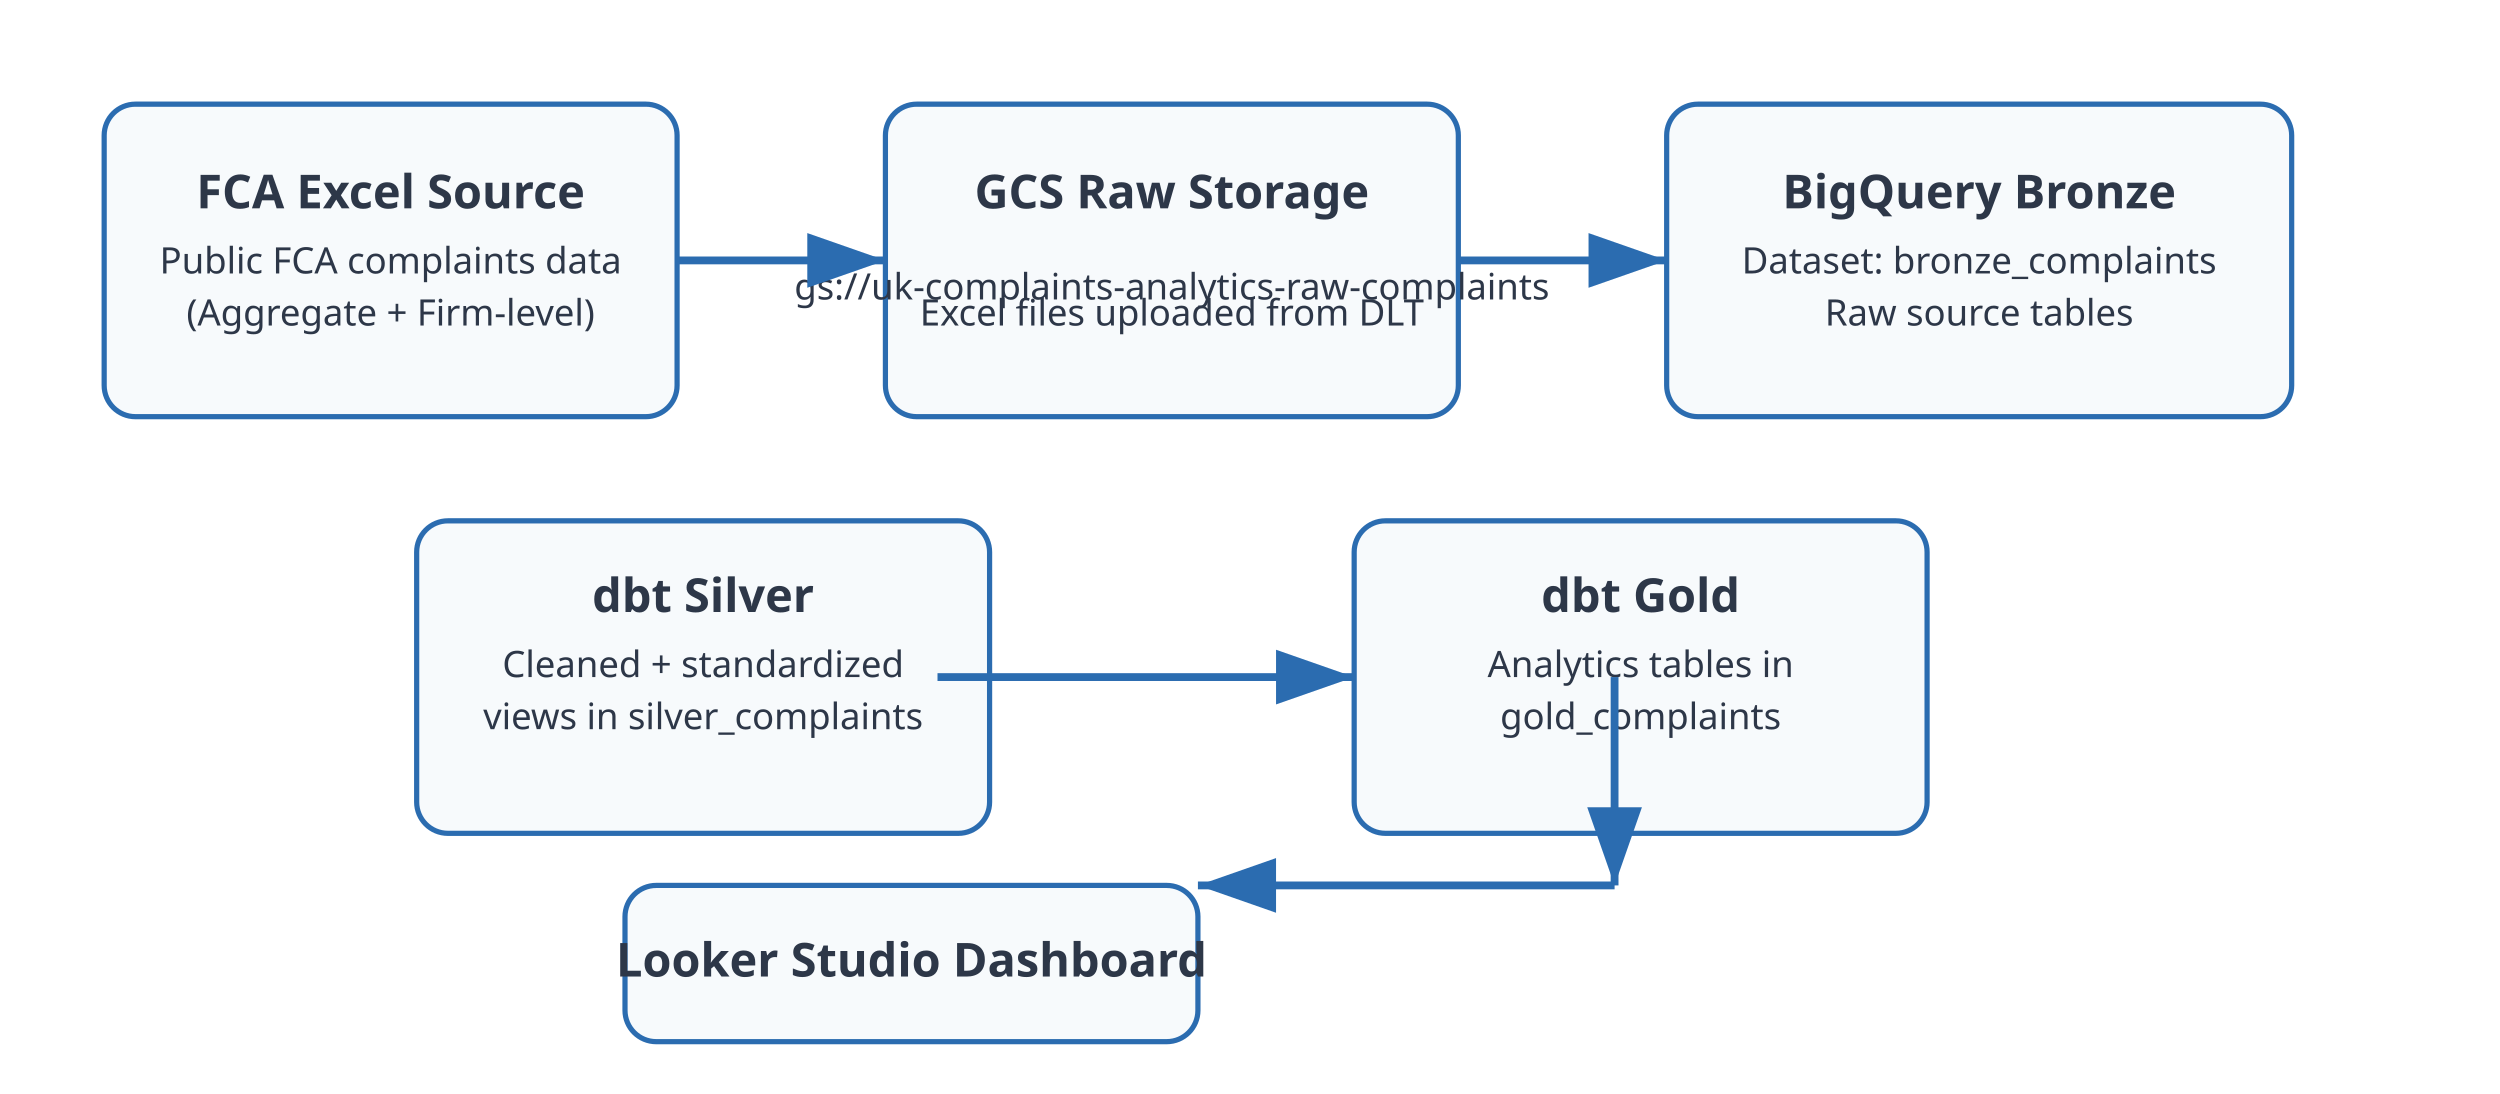
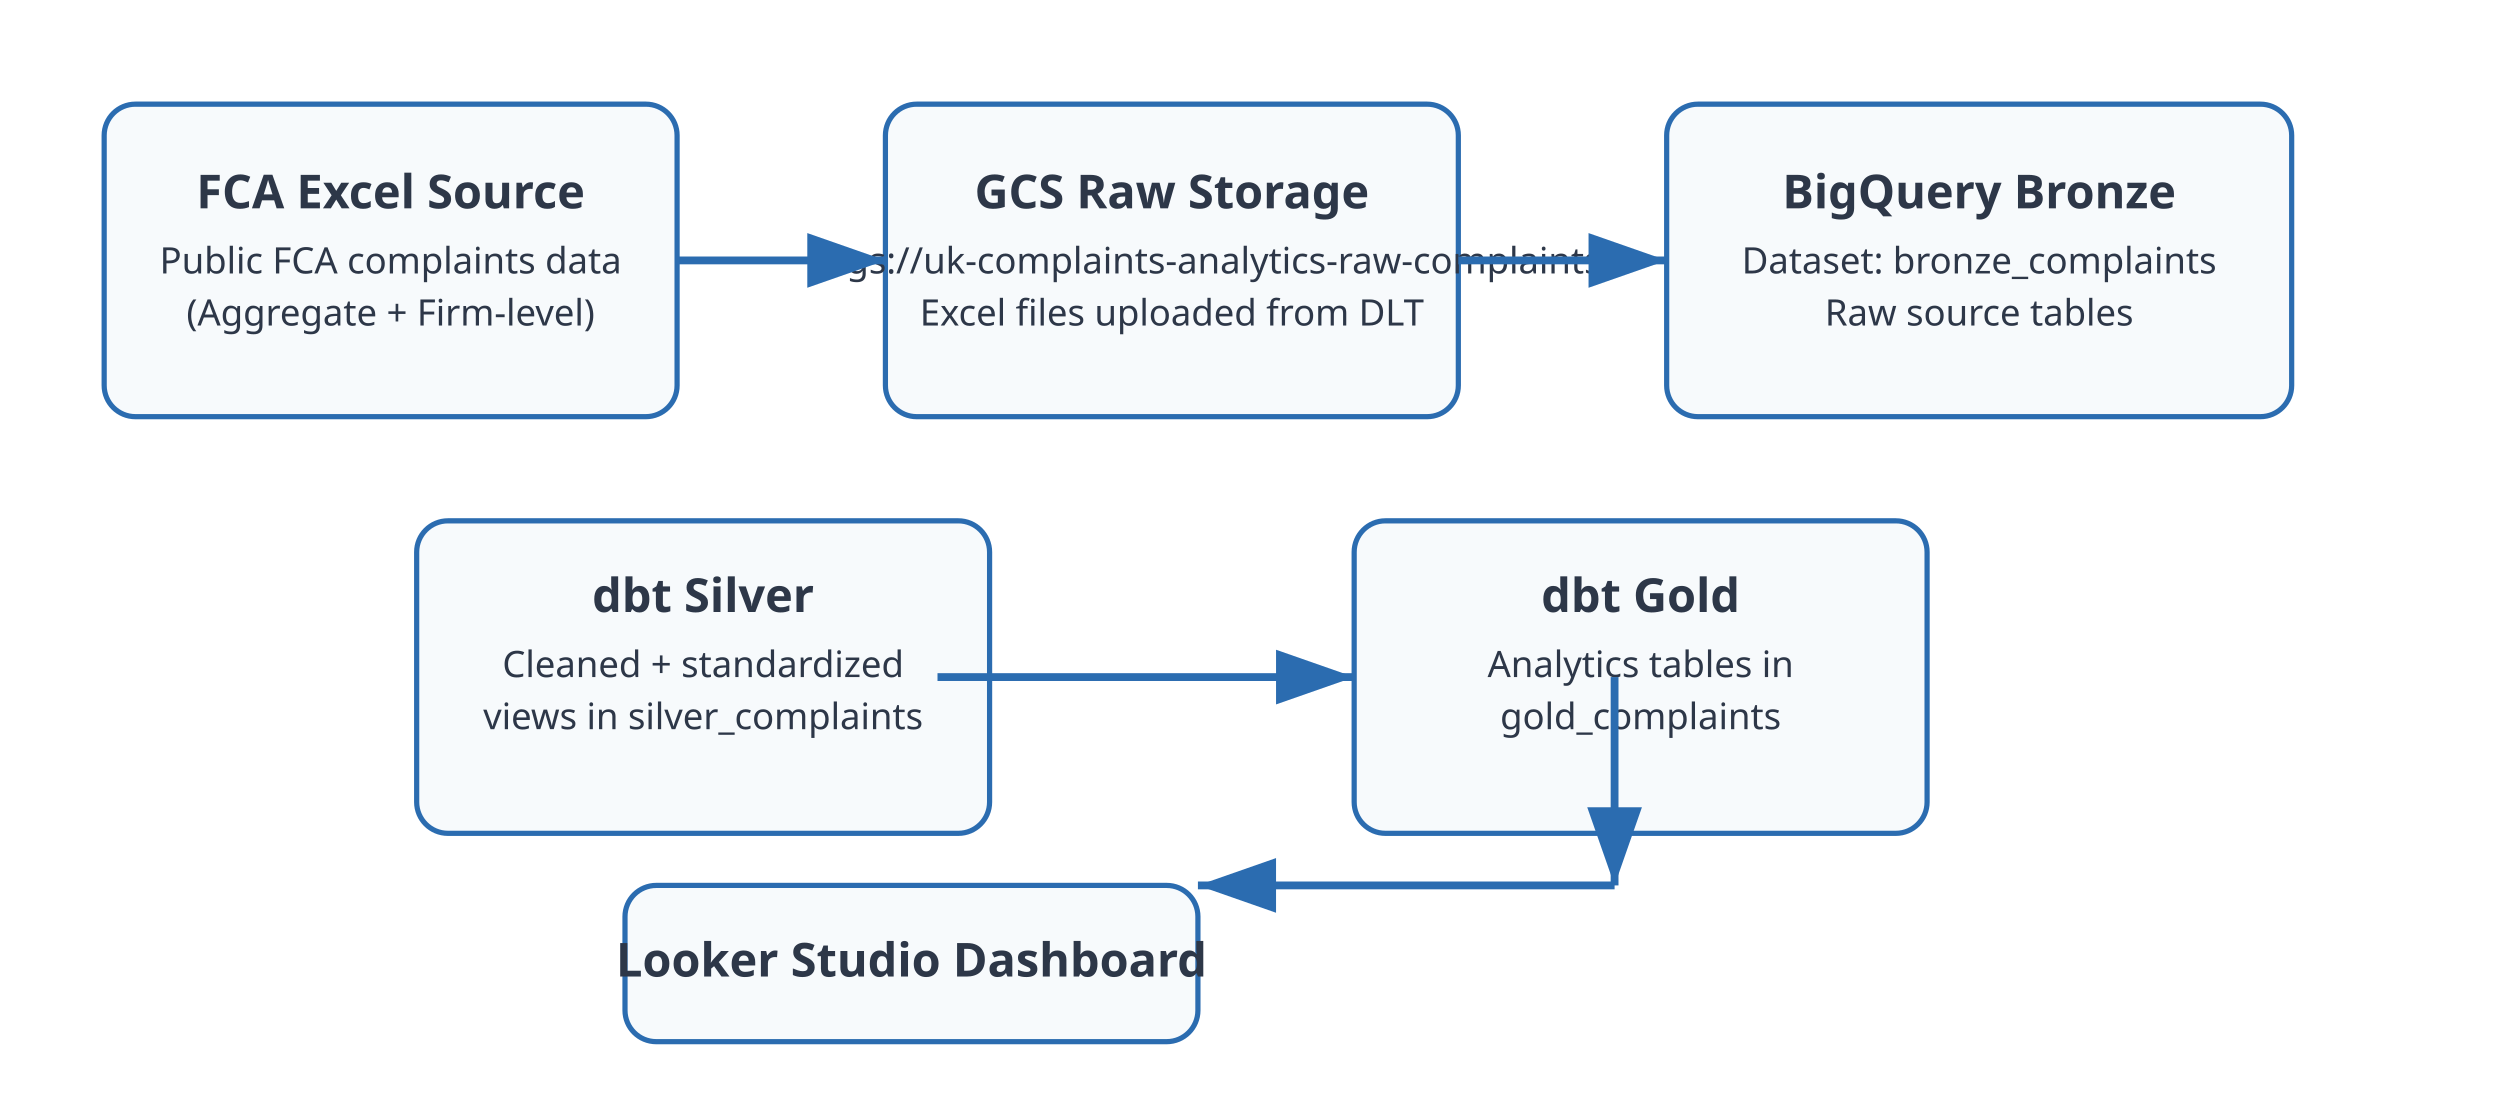
<svg xmlns="http://www.w3.org/2000/svg" width="960" height="420" viewBox="0 0 960 420" role="img" aria-label="UK Complaints Pipeline Workflow">
  <style>
    .box { fill: #f7fafc; stroke: #2b6cb0; stroke-width: 2; rx: 12; }
    .title { font: 600 18px 'Segoe UI', sans-serif; fill: #2d3748; }
    .label { font: 400 14px 'Segoe UI', sans-serif; fill: #2d3748; }
    .arrow { stroke: #2b6cb0; stroke-width: 3; fill: none; marker-end: url(#arrowhead); }
  </style>
  <defs>
    <marker id="arrowhead" markerWidth="10" markerHeight="7" refX="10" refY="3.5" orient="auto">
      <polygon points="0 0, 10 3.5, 0 7" fill="#2b6cb0" />
    </marker>
  </defs>
  <rect x="40" y="40" width="220" height="120" class="box" />
  <text x="150" y="80" class="title" text-anchor="middle">FCA Excel Source</text>
  <text x="150" y="105" class="label" text-anchor="middle">Public FCA complaints data</text>
  <text x="150" y="125" class="label" text-anchor="middle">(Aggregate + Firm-level)</text>
  <rect x="340" y="40" width="220" height="120" class="box" />
  <text x="450" y="80" class="title" text-anchor="middle">GCS Raw Storage</text>
-   <text x="450" y="115" class="label" text-anchor="middle">gs://uk-complaints-analytics-raw-complaints</text>
+   <text x="470" y="105" class="label" text-anchor="middle">gs://uk-complaints-analytics-raw-complaints</text>
  <text x="450" y="125" class="label" text-anchor="middle">Excel files uploaded from DLT</text>
  <rect x="640" y="40" width="240" height="120" class="box" />
  <text x="760" y="80" class="title" text-anchor="middle">BigQuery Bronze</text>
  <text x="760" y="105" class="label" text-anchor="middle">Dataset: bronze_complaints</text>
  <text x="760" y="125" class="label" text-anchor="middle">Raw source tables</text>
  <path d="M260 100 L340 100" class="arrow" />
  <path d="M560 100 L640 100" class="arrow" />
  <rect x="160" y="200" width="220" height="120" class="box" />
  <text x="270" y="235" class="title" text-anchor="middle">dbt Silver</text>
  <text x="270" y="260" class="label" text-anchor="middle">Cleaned + standardized</text>
  <text x="270" y="280" class="label" text-anchor="middle">views in silver_complaints</text>
  <rect x="520" y="200" width="220" height="120" class="box" />
  <text x="630" y="235" class="title" text-anchor="middle">dbt Gold</text>
  <text x="630" y="260" class="label" text-anchor="middle">Analytics tables in</text>
  <text x="630" y="280" class="label" text-anchor="middle">gold_complaints</text>
  <path d="M360 260 L520 260" class="arrow" />
  <rect x="240" y="340" width="220" height="60" class="box" />
  <text x="350" y="375" class="title" text-anchor="middle">Looker Studio Dashboard</text>
  <path d="M620 260 L620 340" class="arrow" />
  <path d="M620 340 L460 340" class="arrow" />
</svg>
